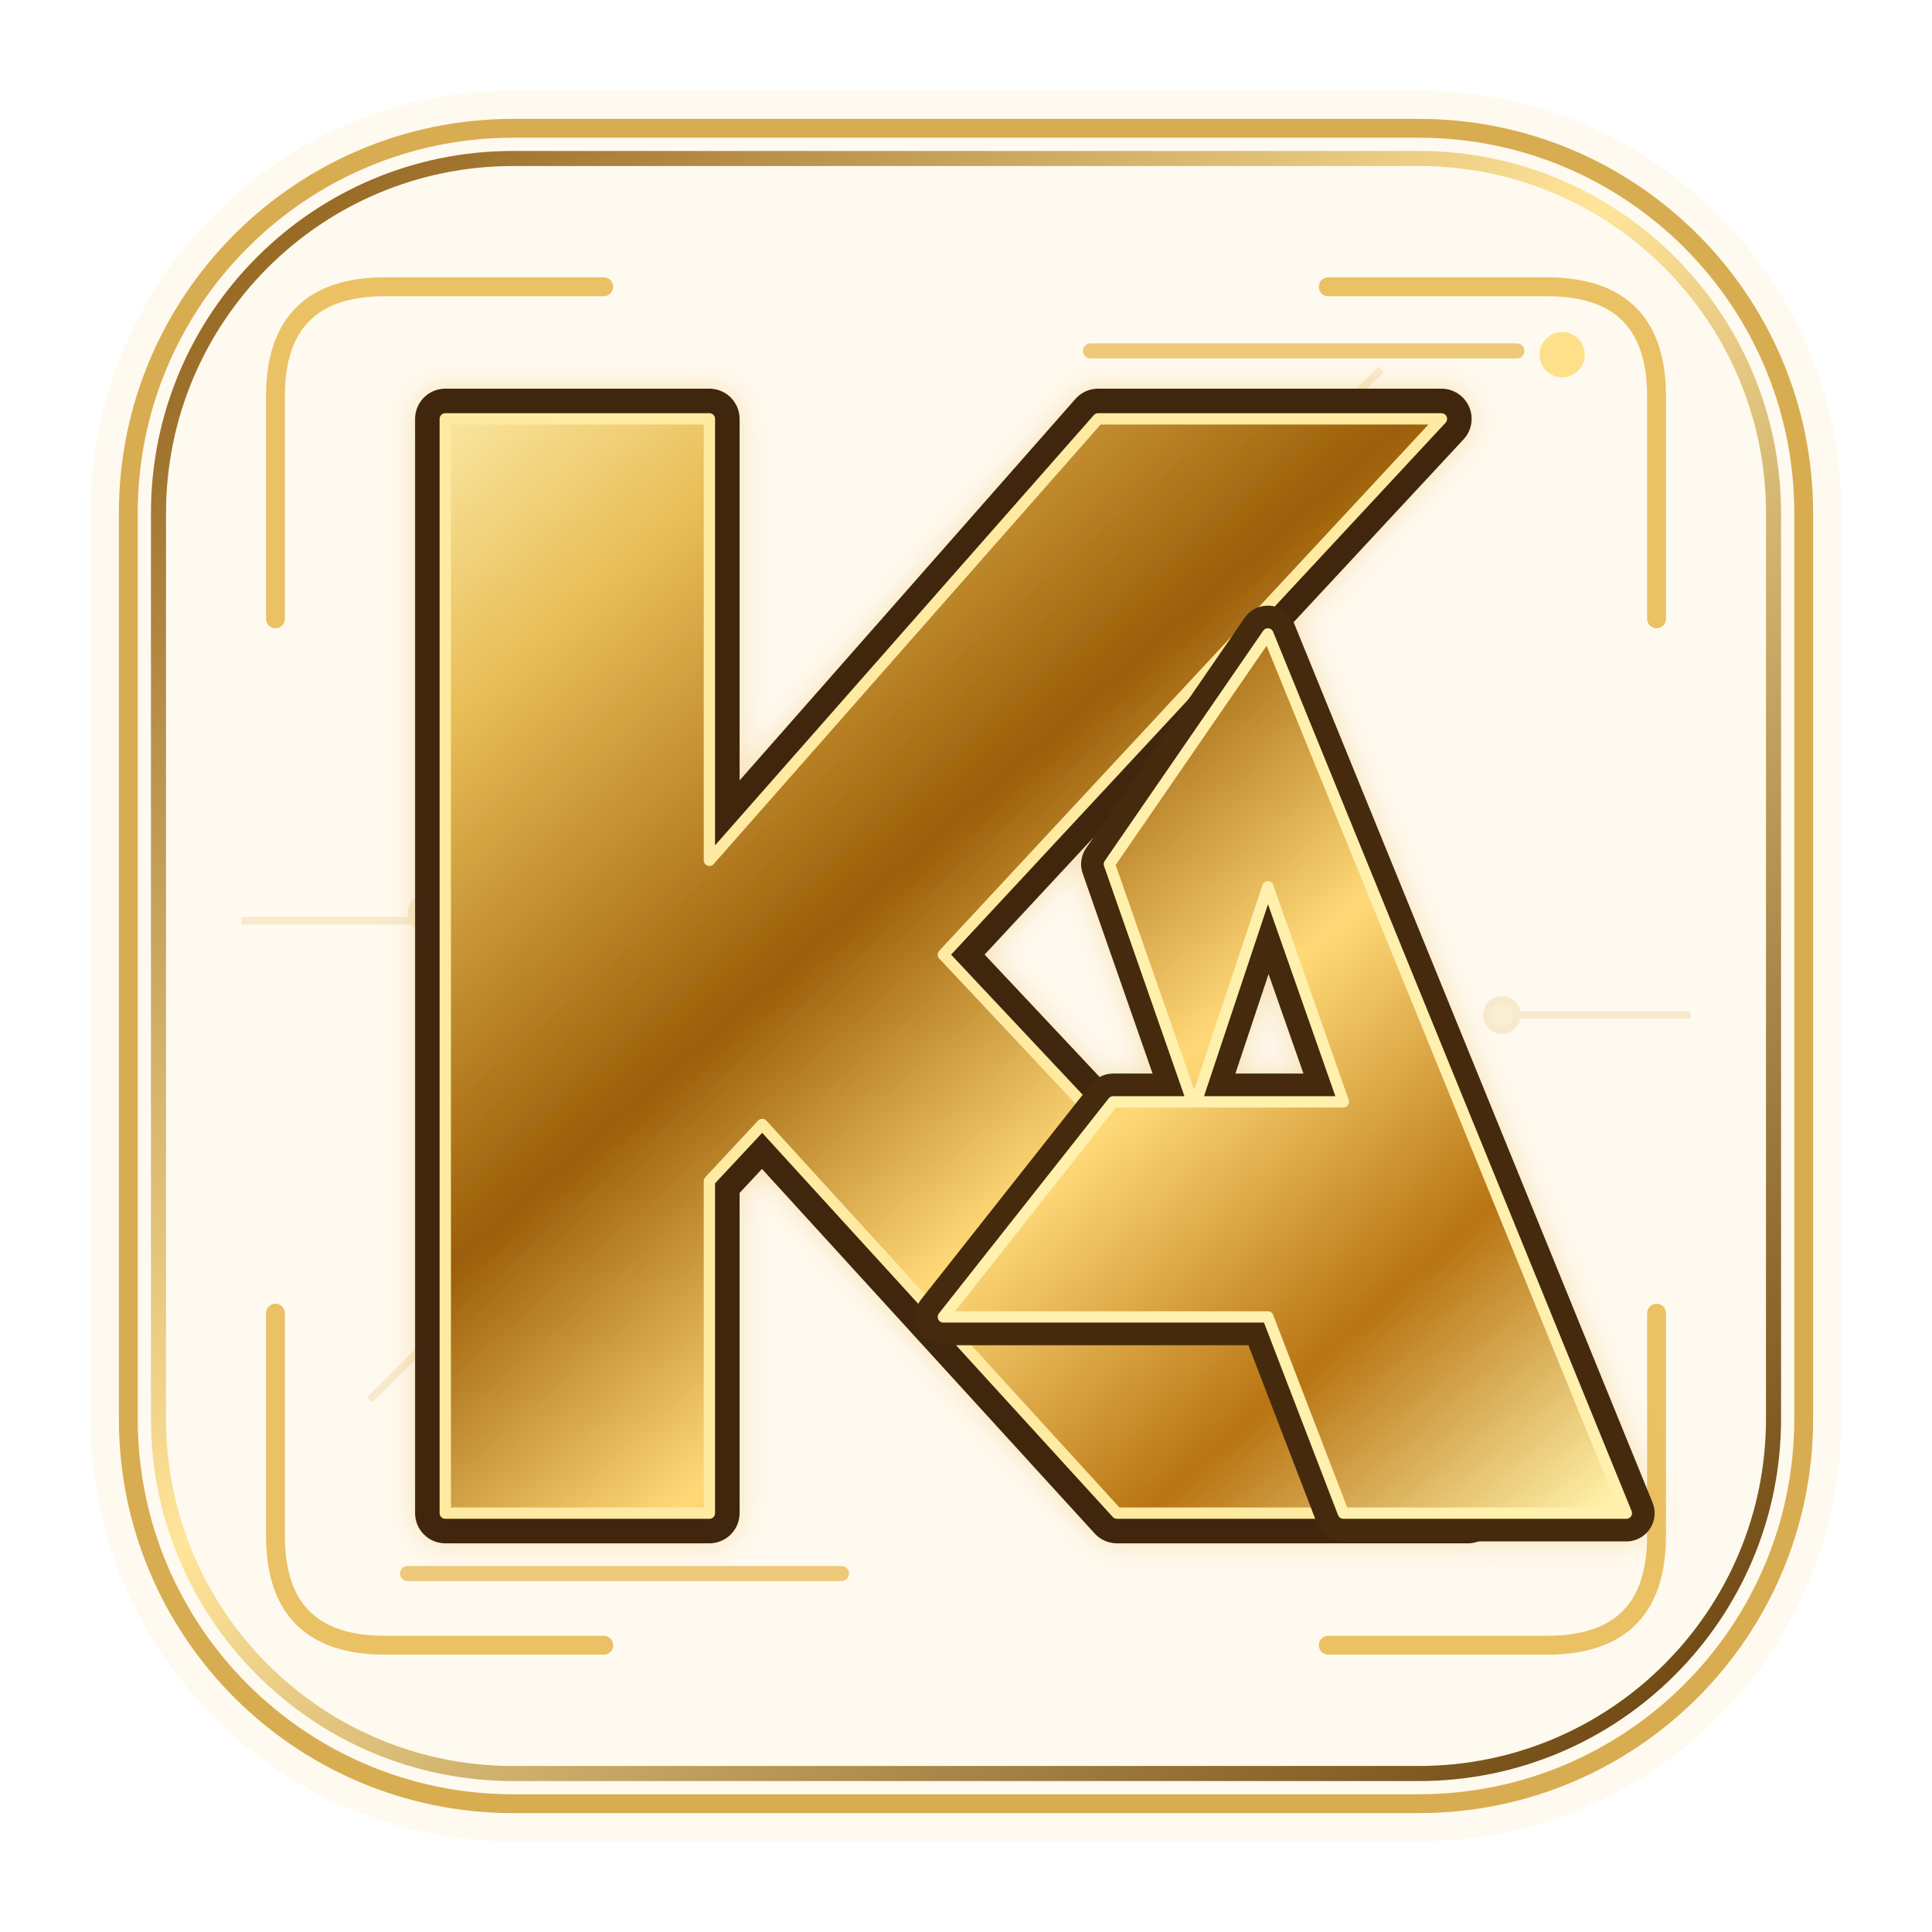
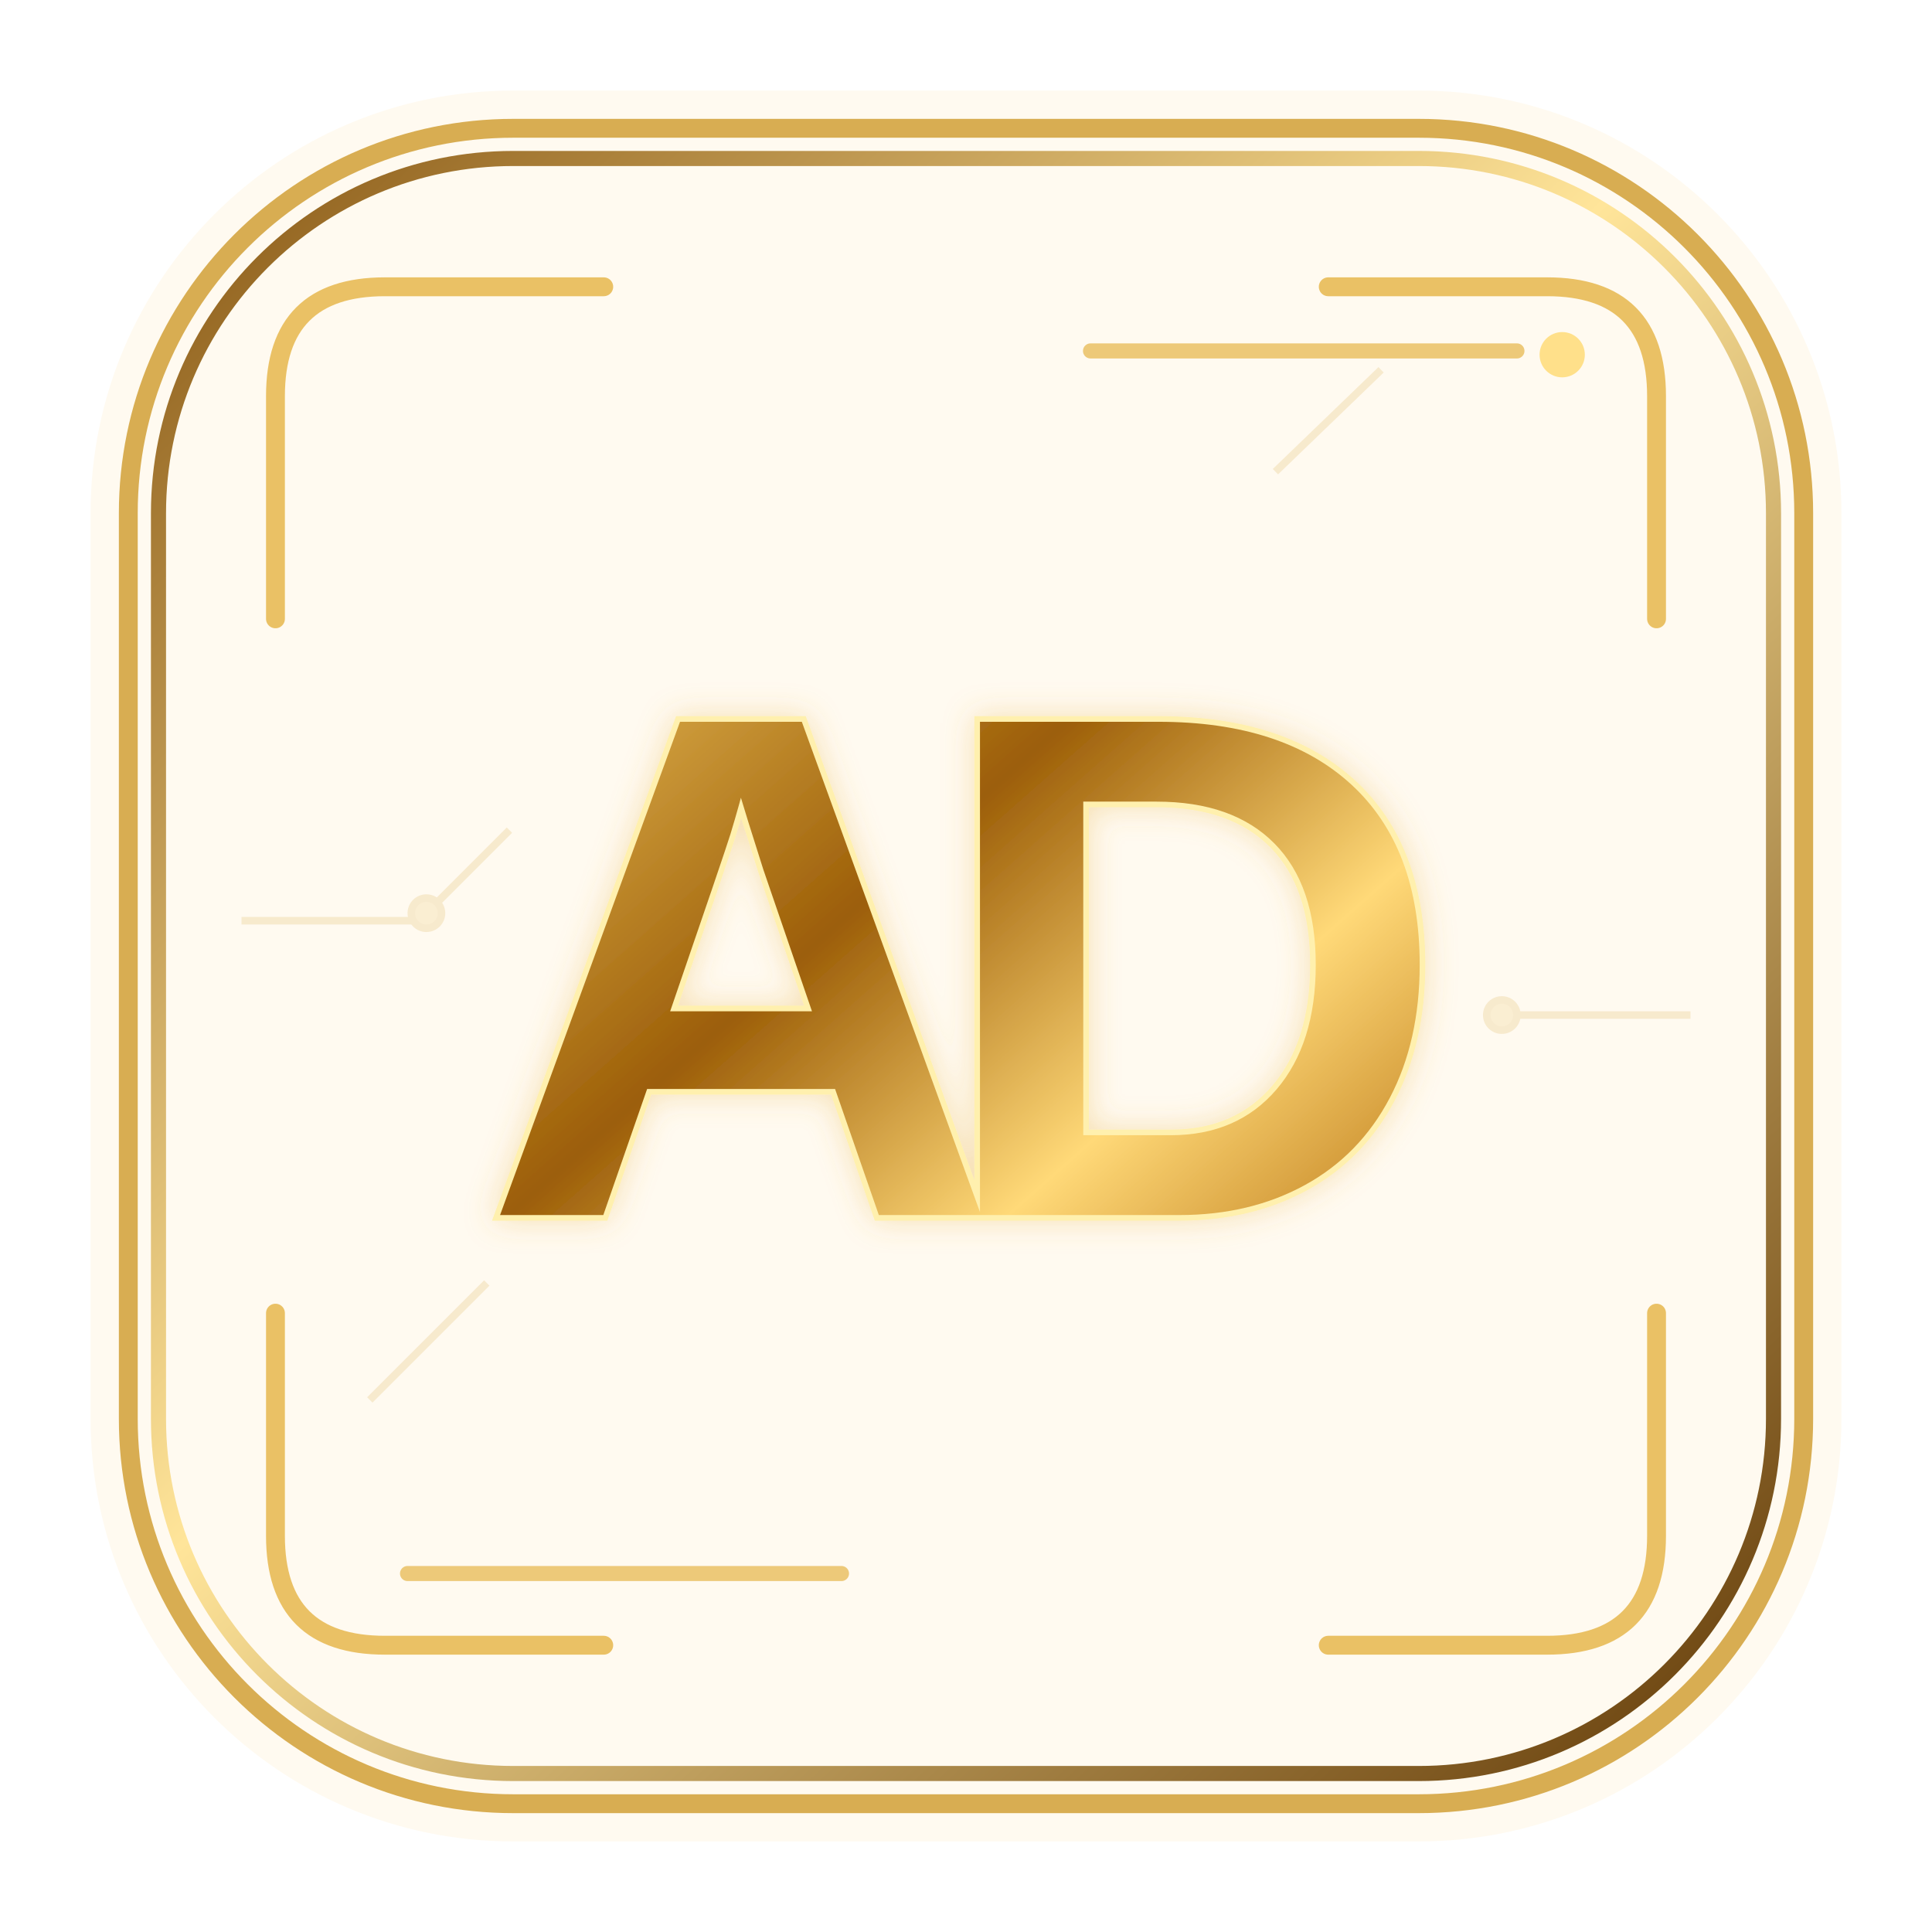
<svg xmlns="http://www.w3.org/2000/svg" viewBox="0 0 512 512" role="img" aria-labelledby="title desc">
  <defs>
    <linearGradient id="black" x1="54" y1="30" x2="458" y2="482" gradientUnits="userSpaceOnUse">
      <stop stop-color="#fffdf7" />
      <stop offset="0.42" stop-color="#f7efdd" />
      <stop offset="1" stop-color="#fffaf0" />
    </linearGradient>
    <linearGradient id="gold" x1="112" y1="91" x2="402" y2="419" gradientUnits="userSpaceOnUse">
      <stop stop-color="#FFF2B5" />
      <stop offset="0.18" stop-color="#E9BE58" />
      <stop offset="0.43" stop-color="#9C5E08" />
      <stop offset="0.63" stop-color="#FFD978" />
      <stop offset="0.82" stop-color="#B87413" />
      <stop offset="1" stop-color="#FFF0A7" />
    </linearGradient>
    <linearGradient id="edge" x1="54" y1="45" x2="452" y2="467" gradientUnits="userSpaceOnUse">
      <stop stop-color="#8C5C18" />
      <stop offset="0.45" stop-color="#FFE59A" />
      <stop offset="1" stop-color="#68400C" />
    </linearGradient>
    <filter id="depth" x="-20%" y="-20%" width="150%" height="160%">
      <feDropShadow dx="0" dy="17" stdDeviation="11" flood-color="#000" flood-opacity=".85" />
      <feDropShadow dx="0" dy="0" stdDeviation="4" flood-color="#E4AE42" flood-opacity=".35" />
    </filter>
  </defs>
  <rect x="24" y="24" width="464" height="464" rx="112" fill="#fffaf0" />
  <rect x="34" y="34" width="444" height="444" rx="102" fill="none" stroke="#d8ad52" stroke-width="5" />
  <rect x="42" y="42" width="428" height="428" rx="94" fill="none" stroke="url(#edge)" stroke-width="4" />
  <path d="M73 164V105q0-29 29-29h58M352 76h58q29 0 29 29v59M439 348v59q0 29-29 29h-58M160 436h-58q-29 0-29-29v-59" fill="none" stroke="#E7B84F" stroke-width="5" stroke-linecap="round" opacity=".86" />
  <g opacity=".2" stroke="#D9A841" stroke-width="2" fill="none">
    <path d="M64 244h47l24-24M401 269h47M366 98l-28 27M98 371l31-31" />
    <circle cx="113" cy="242" r="4" fill="#E8BD5B" />
    <circle cx="398" cy="269" r="4" fill="#E8BD5B" />
  </g>
-   <g filter="url(#depth)">
-     <path d="M118 111h70v117l103-117h91L250 253l139 148h-93l-94-103-14 15v88h-70V111Z" fill="#050504" stroke="#3F2709" stroke-width="16" stroke-linejoin="round" />
-     <path d="M118 111h70v117l103-117h91L250 253l139 148h-93l-94-103-14 15v88h-70V111Z" fill="url(#gold)" stroke="#FFEAA2" stroke-width="3" stroke-linejoin="round" />
-     <path d="M336 168 431 401h-75l-20-52h-86l45-57h21l-22-63 42-61Zm-19 124h39l-20-57-19 57Z" fill="#060504" stroke="#442B0A" stroke-width="15" stroke-linejoin="round" />
-     <path d="M336 168 431 401h-75l-20-52h-86l45-57h21l-22-63 42-61Zm-19 124h39l-20-57-19 57Z" fill="url(#gold)" stroke="#FFF0AE" stroke-width="3" stroke-linejoin="round" />
-   </g>
+   <text x="256" y="322" text-anchor="middle" fill="url(#gold)" stroke="#FFF0AE" stroke-width="3" paint-order="stroke" font-family="Arial Black, Arial, sans-serif" font-size="190" font-weight="900" letter-spacing="-18" filter="url(#depth)">AD</text>
  <path d="M108 417h115M289 93h113" stroke="#E8BD5B" stroke-width="4" stroke-linecap="round" opacity=".8" />
  <circle cx="414" cy="94" r="6" fill="#FFE08A" />
</svg>
